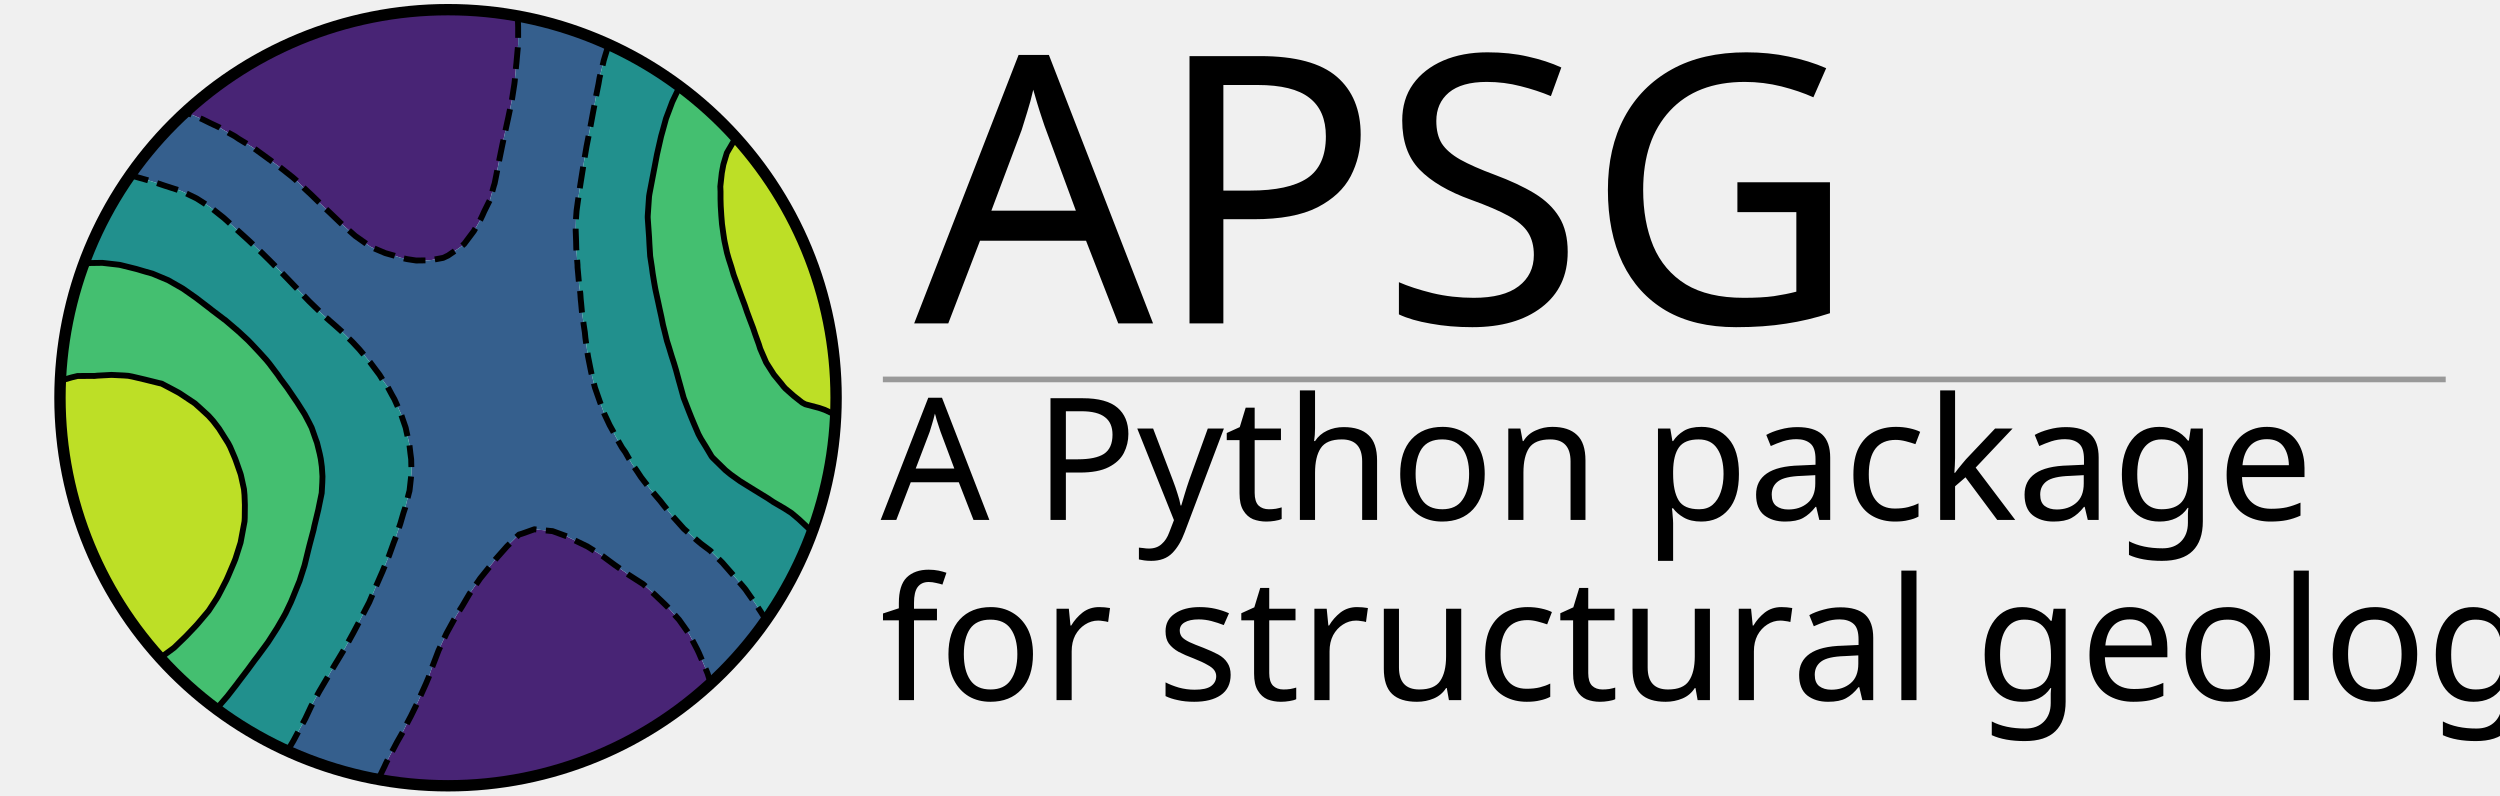
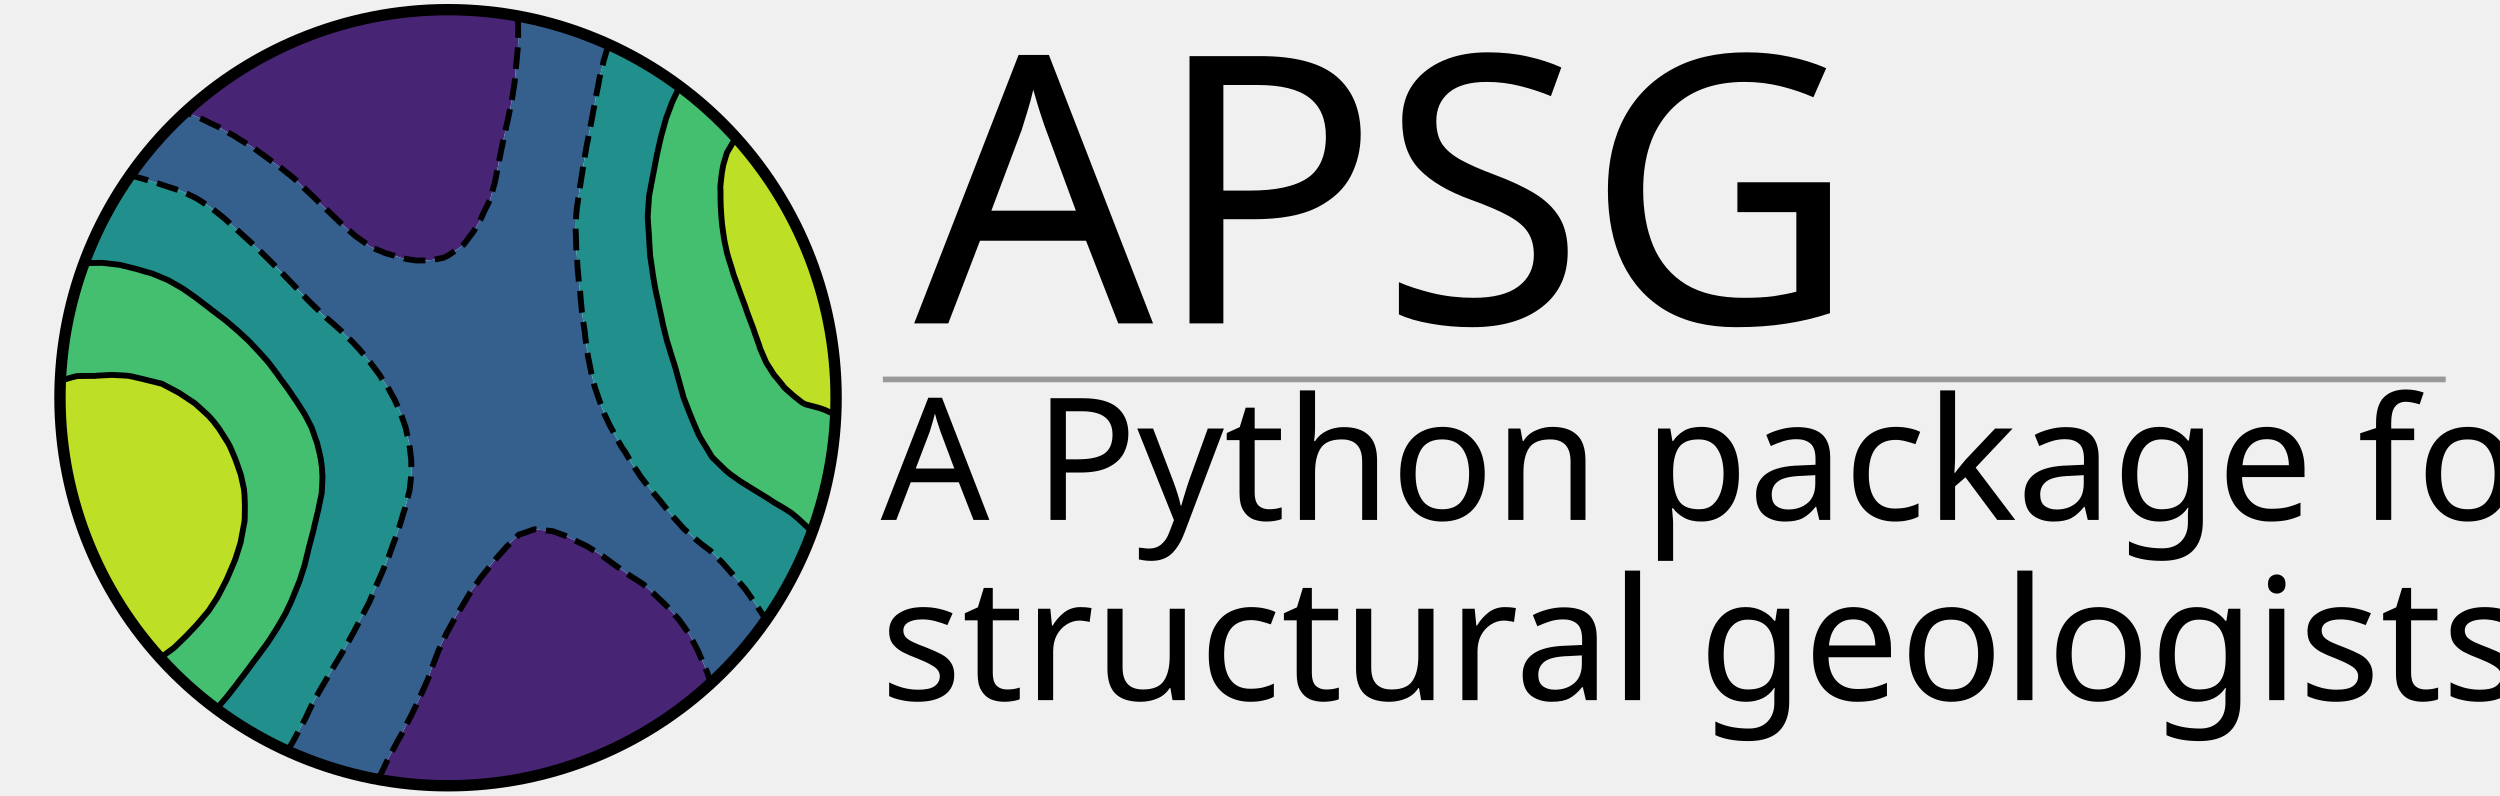
<svg xmlns="http://www.w3.org/2000/svg" height="70" version="1.1" viewBox="0 0 165 52.5" width="220" id="svg270">
  <defs id="defs4" style="stroke-linecap:butt;stroke-linejoin:round">
    <style type="text/css" id="style2">
*{stroke-linecap:butt;stroke-linejoin:round;}
  </style>
    <style id="style1495" type="text/css">
*{stroke-linecap:butt;stroke-linejoin:round;}
  </style>
    <path id="DejaVuSans-78" d="M 9.812,72.906 H 23.094 L 55.422,11.922 V 72.906 h 9.562 V 0 h -13.281 l -32.312,60.984 V 0 H 9.812 Z" style="stroke-linecap:butt;stroke-linejoin:round" />
    <clipPath id="p91f31fb48f" style="stroke-linecap:butt;stroke-linejoin:round">
      <rect id="rect1594" y="51.84" x="128.88" width="332.64" height="332.64" style="stroke-linecap:butt;stroke-linejoin:round" />
    </clipPath>
  </defs>
  <g id="LineCollection_1" style="stroke-linecap:butt;stroke-linejoin:round" transform="translate(0,-379.5)" />
  <g id="LineCollection_6" style="stroke-linecap:butt;stroke-linejoin:round" transform="translate(0,-379.5)" />
  <defs id="defs268">
    <clipPath id="paeb4244b58" style="stroke-linecap:butt;stroke-linejoin:round">
      <rect height="332.64" width="332.64" x="128.88" y="51.84" id="rect262" style="stroke-linecap:butt;stroke-linejoin:round" />
    </clipPath>
    <clipPath id="p7650f65264" style="stroke-linecap:butt;stroke-linejoin:round">
      <rect height="266.112" width="17.28" x="57.6" y="85.104" id="rect265" style="stroke-linecap:butt;stroke-linejoin:round" />
    </clipPath>
  </defs>
  <g id="LineCollection_1-3" style="stroke-linecap:butt;stroke-linejoin:round" transform="translate(493.1674,-903.4413)" />
  <g id="LineCollection_6-2" style="stroke-linecap:butt;stroke-linejoin:round" transform="translate(493.1674,-903.4413)" />
  <g id="g1822" transform="matrix(0.1616914,0,0,0.1616914,-97.90203,75.6922)" style="stroke-width:1.603;stroke-linecap:butt;stroke-linejoin:round">
    <g transform="translate(493.1674,-523.9413)" style="stroke-width:1.603;stroke-linecap:butt;stroke-linejoin:round" id="patch_2-4">
      <path clip-path="url(#p91f31fb48f)" d="m 295.2,376.56 c 42.008,0 82.301,-16.69 112.006,-46.394 C 436.91,300.461 453.6,260.168 453.6,218.16 453.6,176.152 436.91,135.859 407.206,106.154 377.501,76.45 337.208,59.76 295.2,59.76 253.192,59.76 212.899,76.45 183.194,106.154 153.49,135.859 136.8,176.152 136.8,218.16 c 0,42.008 16.69,82.301 46.394,112.006 C 212.899,359.87 253.192,376.56 295.2,376.56 Z" style="fill:#ffffff;stroke:#ffffff;stroke-width:1.603;stroke-linecap:butt;stroke-linejoin:miter" id="path1502" />
    </g>
    <g transform="translate(493.1674,-523.9413)" style="stroke-width:1.603;stroke-linecap:butt;stroke-linejoin:round" id="PathCollection_1-4">
      <path clip-path="url(#p91f31fb48f)" d="m 402.401,334.729 -1.231,-3.931 -1.296,-3.145 -2.259,-5.258 -0.687,-1.459 -3.03,-5.788 -0.329,-0.593 -0.622,-0.903 -3.434,-4.848 -3.243,-3.608 -1.359,-1.525 -1.304,-1.304 -3.662,-3.493 -5.006,-4.542 -0.064,-0.057 -0.073,-0.056 -5.88,-3.767 -2.475,-1.79 -3.23,-2.245 -4.97,-3.669 -0.64,-0.414 -5.672,-3.549 -0.408,-0.175 -1.74,-0.85 -4.985,-2.4 -1.116,-0.62 -4.89,-1.792 -0.993,-0.357 -0.425,-0.017 -6.948,-0.715 -5.115,1.823 -1.129,0.329 -1.01,0.953 -3.954,3.904 -4.518,5.098 -0.15,0.178 -0.096,0.129 -3.231,4.04 -2.889,3.581 -0.364,0.524 -0.284,0.434 -3.684,5.268 -1.35,2.284 -1.633,2.789 -2.519,3.99 -0.242,0.445 -3.414,6.217 -0.373,0.707 -0.657,1.415 -2.496,5.373 -1.208,3.172 -1.38,3.6 -1.424,4.091 -1.11,2.646 -2.026,4.498 -0.918,2.175 -0.61,1.263 -2.613,5.32 -1.264,2.385 -2.046,4.131 -2.386,4.192 -1.184,2.248 -2.516,4.741 -0.851,1.707 -0.42,0.945 -2.67,5.502 5.513,0.926 6.539,0.821 6.568,0.548 6.585,0.274 h 6.591 l 6.585,-0.274 6.568,-0.548 6.539,-0.821 6.5,-1.092 6.449,-1.361 6.386,-1.628 6.313,-1.893 6.229,-2.154 6.134,-2.411 6.028,-2.664 5.912,-2.912 5.786,-3.156 5.65,-3.394 5.504,-3.626 5.348,-3.852 5.183,-4.071 5.009,-4.283 m -212.628,-234.81 4.653,1.908 2.395,1.04 3.324,1.642 3.442,1.615 2.314,1.411 4.067,2.234 1.599,1.088 4.598,2.773 1.365,0.871 4.519,3.283 1.201,0.881 4.625,3.376 1.447,1.113 4.198,3.315 1.47,1.268 3.649,3.575 2.332,2.158 2.785,2.705 3.251,3.166 1.851,1.729 4.369,4.189 0.781,0.687 5.094,4.499 0.369,0.261 5.933,4.2 0.415,0.204 5.56,2.367 3.84,1.078 2.366,0.791 2.746,0.59 3.658,0.558 4.947,-0.069 1.518,-0.169 4.527,-0.839 2.005,-0.944 5.334,-3.67 1.248,-1.06 3.926,-5.23 2.611,-4.494 0.924,-1.927 0.729,-1.64 2.355,-4.738 1.575,-5.689 0.319,-0.987 0.637,-3.158 0.696,-3.6 0.184,-0.951 1.173,-5.779 0.546,-2.67 0.876,-4.064 1.038,-4.768 0.434,-1.977 1.352,-6.517 0.053,-0.253 0.183,-1.131 0.879,-5.668 0.138,-1.129 0.53,-5.76 0.187,-1.805 0.457,-5.086 0.236,-2.544 -5e-5,-4.428 -0.002,-2.537 -0.14,-4.499 -2.233,-0.423 -6.521,-0.956 -6.555,-0.684 L 301.789,59.897 295.2,59.76 l -6.589,0.137 -6.578,0.411 -6.555,0.684 -6.521,0.956 -6.475,1.227 -6.419,1.495 -6.351,1.761 -6.272,2.024 -6.183,2.283 -6.082,2.538 -5.972,2.789 -5.85,3.035 -5.719,3.276 -5.578,3.511 -5.427,3.74 -5.267,3.962 -5.097,4.178" style="fill:#482475;stroke-width:1.603;stroke-linecap:butt;stroke-linejoin:round" id="path1505" />
    </g>
    <g transform="translate(493.1674,-523.9413)" style="stroke-width:1.603;stroke-linecap:butt;stroke-linejoin:round" id="PathCollection_2-6">
      <path clip-path="url(#p91f31fb48f)" d="m 266.7,373.957 2.67,-5.502 0.42,-0.945 0.851,-1.707 2.516,-4.741 1.184,-2.248 2.386,-4.192 2.046,-4.131 1.264,-2.385 2.613,-5.32 0.61,-1.263 0.918,-2.175 2.026,-4.498 1.11,-2.646 1.424,-4.091 1.38,-3.6 1.208,-3.172 2.496,-5.373 0.657,-1.415 0.373,-0.707 3.414,-6.217 0.242,-0.445 2.519,-3.99 1.633,-2.789 1.35,-2.284 3.684,-5.268 0.284,-0.434 0.364,-0.524 2.889,-3.581 3.231,-4.04 0.096,-0.129 0.15,-0.178 4.518,-5.098 3.954,-3.904 1.01,-0.953 1.129,-0.329 5.115,-1.823 6.948,0.715 0.425,0.017 0.993,0.357 4.89,1.792 1.116,0.62 4.985,2.4 1.74,0.85 0.408,0.175 5.672,3.549 0.64,0.414 4.97,3.669 3.23,2.245 2.475,1.79 5.88,3.767 0.073,0.056 0.064,0.057 5.006,4.542 3.662,3.493 1.304,1.304 1.359,1.525 3.243,3.608 3.434,4.848 0.622,0.903 0.329,0.593 3.03,5.788 0.687,1.459 2.259,5.258 1.296,3.145 1.231,3.931 3.043,-2.829 4.636,-4.684 4.437,-4.873 4.231,-5.054 4.017,-5.225 2.21,-3.137 -1.859,-3.017 -2.163,-3.299 -3.547,-5.034 -0.688,-1.014 -0.505,-0.644 -4.182,-4.872 -4.513,-5.167 -0.206,-0.251 -0.218,-0.222 -4.853,-4.805 -3.701,-2.779 -1.78,-1.486 -2.617,-2.313 -2.666,-2.343 -4.036,-4.498 -0.833,-0.916 -0.201,-0.227 -0.438,-0.567 -2.914,-3.598 -1.2,-1.555 -4.332,-5.076 -0.531,-0.72 -2.989,-3.889 -1.778,-2.692 -2.119,-3.052 -2.559,-4.493 -1.314,-1.857 -1.609,-2.797 -1.111,-1.902 -0.911,-1.899 -1.447,-2.615 -0.994,-2.116 -1.144,-2.427 -1.834,-4.969 -0.006,-0.016 -0.017,-0.055 -1.971,-5.642 -0.495,-1.889 -1.025,-4.263 -0.488,-2.42 -0.811,-4.081 -0.319,-2.028 -0.668,-4.843 -0.114,-0.809 -0.226,-2.302 -0.477,-3.145 -0.122,-1.026 -0.605,-4.238 -0.308,-3.426 -0.167,-1.597 -0.175,-2.504 -0.477,-3.351 -0.429,-4.897 -0.213,-2.261 -0.024,-1.089 -0.505,-6.655 -0.07,-3.05 -0.168,-4.469 0.101,-4.259 0.259,-3.659 0.57,-4.135 0.636,-4.323 0.483,-3.136 0.875,-5.509 0.275,-1.848 1.198,-7.095 0.025,-0.16 0.172,-0.873 1.218,-6.183 0.231,-1.203 1.079,-5.855 0.546,-2.874 0.764,-4.166 0.896,-4.476 0.432,-2.538 1.52,-6.153 0.143,-0.693 0.503,-1.698 1.52,-4.934 -1.525,-0.712 -6.082,-2.538 -6.183,-2.283 -6.272,-2.024 -6.351,-1.761 -6.419,-1.495 -4.242,-0.804 0.14,4.499 0.002,2.537 5e-5,4.428 -0.236,2.544 -0.457,5.086 -0.187,1.805 -0.53,5.76 -0.138,1.129 -0.879,5.668 -0.183,1.131 -0.053,0.253 -1.352,6.517 -0.434,1.977 -1.038,4.768 -0.876,4.064 -0.546,2.67 -1.173,5.779 -0.184,0.951 -0.696,3.6 -0.637,3.158 -0.319,0.987 -1.575,5.689 -2.355,4.738 -0.729,1.64 -0.924,1.927 -2.611,4.494 -3.926,5.23 -1.248,1.06 -5.334,3.67 -2.005,0.944 -4.527,0.839 -1.518,0.169 -4.947,0.069 -3.658,-0.558 -2.746,-0.59 -2.366,-0.791 -3.84,-1.078 -5.56,-2.367 -0.415,-0.204 -5.933,-4.2 -0.369,-0.261 -5.094,-4.499 -0.781,-0.687 -4.369,-4.189 -1.851,-1.729 -3.251,-3.166 -2.785,-2.705 -2.332,-2.158 -3.649,-3.575 -1.47,-1.268 -4.198,-3.315 -1.447,-1.113 -4.625,-3.376 -1.201,-0.881 -4.519,-3.283 -1.365,-0.871 -4.598,-2.773 -1.599,-1.088 -4.067,-2.234 -2.314,-1.411 -3.442,-1.615 -3.324,-1.642 -2.395,-1.04 -4.653,-1.908 -0.644,0.575 -4.732,4.587 -4.538,4.78 -4.335,4.965 -4.124,5.141 -3.907,5.308 -0.292,0.433 1.213,0.307 5.871,1.656 3.538,1.092 3.375,1.138 6.879,2.213 0.039,0.011 0.018,0.008 0.188,0.09 5.626,2.718 0.516,0.268 4.803,3.079 1.01,0.7 5.071,4.024 0.301,0.257 3.658,3.314 1.356,1.234 0.095,0.083 4.72,4.271 0.4,0.378 0.564,0.533 4.498,4.224 3.05,3.005 1.882,1.895 2.866,2.904 2.005,2.066 1.265,1.31 3.566,3.721 2.637,2.774 2.21,2.293 3.977,3.85 1.046,1.06 1.578,1.463 3.658,3.174 2.735,2.447 2.396,2.372 2.176,2.122 2.821,3.021 4.202,5.044 0.379,0.46 0.159,0.235 3.505,4.675 1.469,2.393 1.833,2.508 1.776,3.313 0.966,1.698 2.049,4.586 0.527,1.114 0.715,2.144 1.219,3.517 0.14,0.48 0.243,1.213 1.213,5.37 0.41,3.586 0.326,2.48 0.082,3.803 0.021,2.04 -0.736,6.675 -0.089,0.541 -0.162,0.564 -1.543,6.111 -0.717,2.155 -1.291,4.446 -1.76,5.256 -0.482,1.317 -0.382,0.954 -1.975,5.5 -1.719,4.125 -0.926,2.264 -2.513,5.741 -0.245,0.592 -0.381,0.905 -2.304,5.398 -1.643,3.157 -1.521,3.006 -3.071,5.827 -0.182,0.344 -0.092,0.178 -1.811,3.289 -1.362,2.49 -0.072,0.122 -3.197,5.338 -0.382,0.616 -0.895,1.481 -2.599,4.492 -1.198,2.023 -2.328,3.962 -1.926,3.511 -1.406,2.555 -2.355,5.013 -0.631,1.198 -1.311,2.403 -1.964,3.669 -0.99,1.871 -2.45,4.138 4.555,2.013 6.134,2.411 6.229,2.154 6.313,1.893 6.386,1.628 6.449,1.361" style="fill:#355f8d;stroke-width:1.603;stroke-linecap:butt;stroke-linejoin:round" id="path1508" />
    </g>
    <g transform="translate(493.1674,-523.9413)" style="stroke-width:1.603;stroke-linecap:butt;stroke-linejoin:round" id="PathCollection_3-0">
      <path clip-path="url(#p91f31fb48f)" d="m 146.583,163.433 2.357,-0.251 5.142,-0.078 6.392,0.732 0.664,0.085 0.776,0.179 6.013,1.495 3.618,1.067 3.04,0.856 6.021,2.516 0.306,0.123 5.787,3.308 0.24,0.138 2.843,1.988 2.944,2.075 0.204,0.177 5.497,4.204 0.315,0.277 2.182,1.644 2.793,2.127 0.463,0.307 5.004,4.277 0.651,0.569 3.842,3.573 1.784,1.861 2.59,2.758 3.033,3.349 1.24,1.521 1.967,2.622 1.49,1.975 1.048,1.557 2.744,3.666 3.673,5.401 0.151,0.204 0.147,0.216 3.146,4.949 1.825,3.459 1.041,2.073 1.649,4.715 0.509,1.374 1.114,4.515 0.427,2.072 0.435,3.224 0.26,3.953 -0.075,2.488 -0.242,4.305 -1.109,5.383 -0.264,1.337 -1.645,6.82 -0.293,1.434 -1.491,5.629 -0.154,0.596 -0.039,0.13 -0.275,1.104 -1.579,6.461 -0.193,0.743 -1.506,4.677 -0.468,1.485 -0.078,0.215 -0.281,0.677 -2.409,5.931 -0.801,1.92 -2.147,4.501 -1.08,1.944 -2.364,4.078 -3.082,4.808 -0.665,1.024 -1.617,2.206 -2.454,3.343 -1.399,1.824 -2.701,3.693 -3.963,5.21 -0.208,0.301 -0.297,0.4 -3.903,5.025 -3.744,4.334 -0.767,0.919 4.668,3.362 5.504,3.626 5.65,3.394 5.786,3.156 5.912,2.912 1.473,0.651 2.45,-4.138 0.99,-1.871 1.964,-3.669 1.311,-2.403 0.631,-1.198 2.355,-5.013 1.406,-2.555 1.926,-3.511 2.328,-3.962 1.198,-2.023 2.599,-4.492 0.895,-1.481 0.382,-0.616 3.197,-5.338 0.072,-0.122 1.362,-2.49 1.811,-3.289 0.092,-0.178 0.182,-0.344 3.071,-5.827 1.521,-3.006 1.643,-3.157 2.304,-5.398 0.381,-0.905 0.245,-0.592 2.513,-5.741 0.926,-2.264 1.719,-4.125 1.975,-5.5 0.382,-0.954 0.482,-1.317 1.76,-5.256 1.291,-4.446 0.717,-2.155 1.543,-6.111 0.162,-0.564 0.089,-0.541 0.736,-6.675 -0.021,-2.04 -0.082,-3.803 -0.326,-2.48 -0.41,-3.586 -1.213,-5.37 -0.243,-1.213 -0.14,-0.48 -1.219,-3.517 -0.715,-2.144 -0.527,-1.114 -2.049,-4.586 -0.966,-1.698 -1.776,-3.313 -1.833,-2.508 -1.469,-2.393 -3.505,-4.675 -0.159,-0.235 -0.379,-0.46 -4.202,-5.044 -2.821,-3.021 -2.176,-2.122 -2.396,-2.372 -2.735,-2.447 -3.658,-3.174 -1.578,-1.463 -1.046,-1.06 -3.977,-3.85 -2.21,-2.293 -2.637,-2.774 -3.566,-3.721 -1.265,-1.31 -2.005,-2.066 -2.866,-2.904 -1.882,-1.895 -3.05,-3.005 -4.498,-4.224 -0.564,-0.533 -0.4,-0.378 -4.72,-4.271 -0.095,-0.083 -1.356,-1.234 -3.658,-3.314 -0.301,-0.257 -5.071,-4.024 -1.01,-0.7 -4.803,-3.079 -0.516,-0.268 -5.626,-2.718 -0.188,-0.09 -0.018,-0.008 -0.039,-0.011 -6.879,-2.213 -3.375,-1.138 -3.538,-1.092 -5.871,-1.656 -1.213,-0.307 -3.391,5.032 -3.452,5.614 -3.216,5.753 -2.974,5.882 -2.727,6 -2.475,6.108 m 296.649,111.099 -2.067,-1.949 -3.421,-3.19 -2.95,-2.49 -2.86,-1.842 -4.623,-2.698 -1.417,-0.952 -0.768,-0.523 -5.272,-3.232 -1.423,-0.878 -4.669,-2.898 -3.789,-2.714 -2.143,-1.743 -4.983,-4.877 -0.417,-0.435 -0.281,-0.376 -2.234,-3.753 -2.084,-3.364 -0.44,-0.822 -0.6,-1.117 -1.672,-3.907 -1.154,-2.755 -1.034,-2.589 -1.936,-4.984 -0.178,-0.465 -0.072,-0.205 -1.485,-5.386 -0.457,-1.603 -1.135,-4.204 -0.783,-2.628 -1.05,-3.247 -1.034,-3.435 -0.846,-2.655 -0.916,-3.736 -0.709,-2.802 -0.655,-3.28 -0.799,-3.614 -0.472,-2.232 -1.045,-4.783 -0.173,-0.849 -0.426,-2.409 -0.467,-2.838 -0.166,-0.996 -0.324,-2.496 -0.697,-4.539 -0.291,-4.669 -0.093,-1.8 -0.056,-1.18 -0.432,-6.191 -0.125,-1.797 7e-4,-0.691 0.546,-8.088 0.176,-1.096 1.438,-7.517 0.104,-0.532 0.506,-2.636 0.994,-5.23 0.24,-1.075 1.47,-6.458 0.753,-2.673 1.243,-4.536 2.06,-5.466 0.477,-1.296 0.807,-1.693 2.219,-4.628 -1.973,-1.484 -5.427,-3.74 -5.578,-3.511 -5.719,-3.276 -5.85,-3.035 -4.447,-2.077 -1.52,4.934 -0.503,1.698 -0.143,0.693 -1.52,6.153 -0.432,2.538 -0.896,4.476 -0.764,4.166 -0.546,2.874 -1.079,5.855 -0.231,1.203 -1.218,6.183 -0.172,0.873 -0.025,0.16 -1.198,7.095 -0.275,1.848 -0.875,5.509 -0.483,3.136 -0.636,4.323 -0.57,4.135 -0.259,3.659 -0.101,4.259 0.168,4.469 0.07,3.05 0.505,6.655 0.024,1.089 0.213,2.261 0.429,4.897 0.477,3.351 0.175,2.504 0.167,1.597 0.308,3.426 0.605,4.238 0.122,1.026 0.477,3.145 0.226,2.302 0.114,0.809 0.668,4.843 0.319,2.028 0.811,4.081 0.488,2.42 1.025,4.263 0.495,1.889 1.971,5.642 0.017,0.055 0.006,0.016 1.834,4.969 1.144,2.427 0.994,2.116 1.447,2.615 0.911,1.899 1.111,1.902 1.609,2.797 1.314,1.857 2.559,4.493 2.119,3.052 1.778,2.692 2.989,3.889 0.531,0.72 4.332,5.076 1.2,1.555 2.914,3.598 0.438,0.567 0.201,0.227 0.833,0.916 4.036,4.498 2.666,2.343 2.617,2.313 1.78,1.486 3.701,2.779 4.853,4.805 0.218,0.222 0.206,0.251 4.513,5.167 4.182,4.872 0.505,0.644 0.688,1.014 3.547,5.034 2.163,3.299 1.859,3.017 1.586,-2.251 3.568,-5.541 3.335,-5.685 3.095,-5.818 2.851,-5.942 2.601,-6.056" style="fill:#21908d;stroke-width:1.603;stroke-linecap:butt;stroke-linejoin:round" id="path1511" />
    </g>
    <g transform="translate(493.1674,-523.9413)" style="stroke-width:1.603;stroke-linecap:butt;stroke-linejoin:round" id="PathCollection_4-7">
      <path clip-path="url(#p91f31fb48f)" d="m 136.982,211.198 4.582,-1.332 2.415,-0.576 4.824,-0.028 2.063,0.012 1.203,-0.125 5.743,-0.31 5.065,0.241 1.793,0.13 1.67,0.321 5.158,1.214 5.625,1.401 1.16,0.255 3.954,2.073 2.808,1.502 0.647,0.375 6.256,4.166 0.678,0.626 1.475,1.325 3.33,3.064 1.87,2.08 2.441,3.193 1.861,2.961 1.86,2.939 0.781,1.482 1.994,4.664 0.283,0.738 1.935,5.513 0.202,0.676 1.243,5.677 0.221,2.406 0.154,4.075 -0.059,5.253 -0.05,0.904 -0.033,0.559 -1.473,7.877 -0.129,0.696 -0.022,0.089 -2.099,6.626 -0.544,1.363 -2.297,5.407 -0.783,1.776 -2.303,4.465 -1.133,2.171 -0.541,0.928 -3.327,5.086 -3.67,4.346 -0.833,0.984 -0.908,0.999 -3.813,4.016 -4.67,4.526 -0.307,0.273 -0.572,0.426 -4.985,3.659 2.593,2.848 4.636,4.684 4.827,4.488 5.009,4.283 5.183,4.071 0.68,0.49 0.767,-0.919 3.744,-4.334 3.903,-5.025 0.297,-0.4 0.208,-0.301 3.963,-5.21 2.701,-3.693 1.399,-1.824 2.454,-3.343 1.617,-2.206 0.665,-1.024 3.082,-4.808 2.364,-4.078 1.08,-1.944 2.147,-4.501 0.801,-1.92 2.409,-5.931 0.281,-0.677 0.078,-0.215 0.468,-1.485 1.506,-4.677 0.193,-0.743 1.579,-6.461 0.275,-1.104 0.039,-0.13 0.154,-0.596 1.491,-5.629 0.293,-1.434 1.645,-6.82 0.264,-1.337 1.109,-5.383 0.242,-4.305 0.075,-2.488 -0.26,-3.953 -0.435,-3.224 -0.427,-2.072 -1.114,-4.515 -0.509,-1.374 -1.649,-4.715 -1.041,-2.073 -1.825,-3.459 -3.146,-4.949 -0.147,-0.216 -0.151,-0.204 -3.673,-5.401 -2.744,-3.666 -1.048,-1.557 -1.49,-1.975 -1.967,-2.622 -1.24,-1.521 -3.033,-3.349 -2.59,-2.758 -1.784,-1.861 -3.842,-3.573 -0.651,-0.569 -5.004,-4.277 -0.463,-0.307 -2.793,-2.127 -2.182,-1.644 -0.315,-0.277 -5.497,-4.204 -0.204,-0.177 -2.944,-2.075 -2.843,-1.988 -0.24,-0.138 -5.787,-3.308 -0.306,-0.123 -6.021,-2.516 -3.04,-0.856 -3.618,-1.067 -6.013,-1.495 -0.776,-0.179 -0.664,-0.085 -6.392,-0.732 -5.142,0.078 -2.357,0.251 -1.618,4.526 -1.958,6.293 -1.695,6.369 -1.428,6.434 -1.159,6.488 -0.889,6.53 -0.616,6.562 m 316.203,18.574 -4.494,-2.108 -2.306,-0.789 -5.556,-1.468 -1.278,-0.677 -3.512,-2.769 -3.413,-3.031 -0.727,-0.815 -0.813,-1.052 -3.111,-3.767 -2.931,-4.598 -0.318,-0.553 -0.103,-0.275 -2.23,-5.131 -0.565,-1.818 -1.448,-4.003 -0.91,-2.697 -1.224,-3.203 -1.249,-3.358 -0.906,-2.695 -1.374,-3.648 -0.899,-2.468 -1.316,-3.681 -0.947,-2.585 -0.972,-3.327 -1.05,-3.257 -0.7,-2.455 -0.973,-4.509 -0.175,-0.954 -0.347,-2.318 -0.546,-3.938 -0.277,-3.394 -0.244,-3.924 -0.08,-2.964 0.003,-2.962 -0.085,-2.083 0.606,-5.525 0.64,-3.438 1.428,-4.765 3.157,-5.396 0.527,-0.859 -0.379,-0.434 -4.538,-4.78 -4.732,-4.587 -4.919,-4.386 -5.097,-4.178 -3.294,-2.478 -2.219,4.628 -0.807,1.693 -0.477,1.296 -2.06,5.466 -1.243,4.536 -0.753,2.673 -1.47,6.458 -0.24,1.075 -0.994,5.23 -0.506,2.636 -0.104,0.532 -1.438,7.517 -0.176,1.096 -0.546,8.088 -7e-4,0.691 0.125,1.797 0.432,6.191 0.056,1.18 0.093,1.8 0.291,4.669 0.697,4.539 0.324,2.496 0.166,0.996 0.467,2.838 0.426,2.409 0.173,0.849 1.045,4.783 0.472,2.232 0.799,3.614 0.655,3.28 0.709,2.802 0.916,3.736 0.846,2.655 1.034,3.435 1.05,3.247 0.783,2.628 1.135,4.204 0.457,1.603 1.485,5.386 0.072,0.205 0.178,0.465 1.936,4.984 1.034,2.589 1.154,2.755 1.672,3.907 0.6,1.117 0.44,0.822 2.084,3.364 2.234,3.753 0.281,0.376 0.417,0.435 4.983,4.877 2.143,1.743 3.789,2.714 4.669,2.898 1.423,0.878 5.272,3.232 0.768,0.523 1.417,0.952 4.623,2.698 2.86,1.842 2.95,2.49 3.421,3.19 2.067,1.949 0.525,-1.377 2.089,-6.251 1.827,-6.332 1.562,-6.403 1.294,-6.462 1.024,-6.511 0.753,-6.548 0.479,-6.573" style="fill:#44bf70;stroke-width:1.603;stroke-linecap:butt;stroke-linejoin:round" id="path1514" />
    </g>
    <g transform="translate(493.1674,-523.9413)" style="stroke-width:1.603;stroke-linecap:butt;stroke-linejoin:round" id="PathCollection_5-4">
      <path clip-path="url(#p91f31fb48f)" d="m 177.726,324.367 4.985,-3.659 0.572,-0.426 0.307,-0.273 4.67,-4.526 3.813,-4.016 0.908,-0.999 0.833,-0.984 3.67,-4.346 3.327,-5.086 0.541,-0.928 1.133,-2.171 2.303,-4.465 0.783,-1.776 2.297,-5.407 0.544,-1.363 2.099,-6.626 0.022,-0.089 0.129,-0.696 1.473,-7.877 0.033,-0.559 0.05,-0.904 0.059,-5.253 -0.154,-4.075 -0.221,-2.406 -1.243,-5.677 -0.202,-0.676 -1.935,-5.513 -0.283,-0.738 -1.994,-4.664 -0.781,-1.482 -1.86,-2.939 -1.861,-2.961 -2.441,-3.193 -1.87,-2.08 -3.33,-3.064 -1.475,-1.325 -0.678,-0.626 -6.256,-4.166 -0.647,-0.375 -2.808,-1.502 -3.954,-2.073 -1.16,-0.255 -5.625,-1.401 -5.158,-1.214 -1.67,-0.321 -1.793,-0.13 -5.065,-0.241 -5.743,0.31 -1.203,0.125 -2.063,-0.012 -4.824,0.028 -2.415,0.576 -4.582,1.332 -0.105,2.02 -0.069,6.59 0.206,6.587 0.479,6.573 0.753,6.548 1.024,6.511 1.294,6.462 1.562,6.403 1.827,6.332 2.089,6.251 2.347,6.159 2.601,6.056 2.851,5.942 3.095,5.818 3.335,5.685 3.568,5.541 3.796,5.388 4.017,5.225 4.231,5.054 m 236.821,-210.39 -0.527,0.859 -3.157,5.396 -1.428,4.765 -0.64,3.438 -0.606,5.525 0.085,2.083 -0.003,2.962 0.08,2.964 0.244,3.924 0.277,3.394 0.546,3.938 0.347,2.318 0.175,0.954 0.973,4.509 0.7,2.455 1.05,3.257 0.972,3.327 0.947,2.585 1.316,3.681 0.899,2.468 1.374,3.648 0.906,2.695 1.249,3.358 1.224,3.203 0.91,2.697 1.448,4.003 0.565,1.818 2.23,5.131 0.103,0.275 0.318,0.553 2.931,4.598 3.111,3.767 0.813,1.052 0.727,0.815 3.413,3.031 3.512,2.769 1.278,0.677 5.556,1.468 2.306,0.789 4.494,2.108 0.169,-5.402 -0.069,-6.59 -0.343,-6.582 -0.616,-6.562 -0.889,-6.53 -1.159,-6.488 -1.428,-6.434 -1.695,-6.369 -1.958,-6.293 -2.218,-6.206 -2.475,-6.108 -2.727,-6 -2.974,-5.882 -3.216,-5.753 -3.452,-5.614 -3.683,-5.466 -3.907,-5.308 -4.124,-5.141" style="fill:#bddf26;stroke-width:1.603;stroke-linecap:butt;stroke-linejoin:round" id="path1517" />
    </g>
    <g transform="translate(493.1674,-523.9413)" style="stroke-width:1.603;stroke-linecap:butt;stroke-linejoin:round" id="LineCollection_2-7">
      <path clip-path="url(#p91f31fb48f)" d="m 266.7,373.957 2.67,-5.502 0.42,-0.945 0.851,-1.707 2.516,-4.741 1.184,-2.248 2.386,-4.192 2.046,-4.131 1.264,-2.385 2.613,-5.32 0.61,-1.263 0.918,-2.175 2.026,-4.498 1.11,-2.646 1.424,-4.091 1.38,-3.6 1.208,-3.172 2.496,-5.373 0.657,-1.415 0.373,-0.707 3.414,-6.217 0.242,-0.445 2.519,-3.99 1.633,-2.789 1.35,-2.284 3.684,-5.268 0.284,-0.434 0.364,-0.524 2.889,-3.581 3.231,-4.04 0.096,-0.129 0.15,-0.178 4.518,-5.098 3.954,-3.904 1.01,-0.953 1.129,-0.329 5.115,-1.823 6.948,0.715 0.425,0.017 0.993,0.357 4.89,1.792 1.116,0.62 4.985,2.4 1.74,0.85 0.408,0.175 5.672,3.549 0.64,0.414 4.97,3.669 3.23,2.245 2.475,1.79 5.88,3.767 0.073,0.056 0.064,0.057 5.006,4.542 3.662,3.493 1.304,1.304 1.359,1.525 3.243,3.608 3.434,4.848 0.622,0.903 0.329,0.593 3.03,5.788 0.687,1.459 2.259,5.258 1.296,3.145 1.231,3.931" style="fill:none;stroke:#000000;stroke-width:2.405;stroke-linecap:butt;stroke-linejoin:round;stroke-dasharray:8.899, 3.848;stroke-dashoffset:0" id="path1521" />
      <path clip-path="url(#p91f31fb48f)" d="m 323.676,62.372 0.14,4.499 0.002,2.537 5e-5,4.428 -0.236,2.544 -0.457,5.086 -0.187,1.805 -0.53,5.76 -0.138,1.129 -0.879,5.668 -0.183,1.131 -0.053,0.253 -1.352,6.517 -0.434,1.977 -1.038,4.768 -0.876,4.064 -0.546,2.67 -1.173,5.779 -0.184,0.951 -0.696,3.6 -0.637,3.158 -0.319,0.987 -1.575,5.689 -2.355,4.738 -0.729,1.64 -0.924,1.927 -2.611,4.494 -3.926,5.23 -1.248,1.06 -5.334,3.67 -2.005,0.944 -4.527,0.839 -1.518,0.169 -4.947,0.069 -3.658,-0.558 -2.746,-0.59 -2.366,-0.791 -3.84,-1.078 -5.56,-2.367 -0.415,-0.204 -5.933,-4.2 -0.369,-0.261 -5.094,-4.499 -0.781,-0.687 -4.369,-4.189 -1.851,-1.729 -3.251,-3.166 -2.785,-2.705 -2.332,-2.158 -3.649,-3.575 -1.47,-1.268 -4.198,-3.315 -1.447,-1.113 -4.625,-3.376 -1.201,-0.881 -4.519,-3.283 -1.365,-0.871 -4.598,-2.773 -1.599,-1.088 -4.067,-2.234 -2.314,-1.411 -3.442,-1.615 -3.324,-1.642 -2.395,-1.04 -4.653,-1.908" style="fill:none;stroke:#000000;stroke-width:2.405;stroke-linecap:butt;stroke-linejoin:round;stroke-dasharray:8.899, 3.848;stroke-dashoffset:0" id="path1523" />
    </g>
    <g transform="translate(493.1674,-523.9413)" style="stroke-width:1.603;stroke-linecap:butt;stroke-linejoin:round" id="LineCollection_3-9">
      <path clip-path="url(#p91f31fb48f)" d="m 229.648,362.332 2.45,-4.138 0.99,-1.871 1.964,-3.669 1.311,-2.403 0.631,-1.198 2.355,-5.013 1.406,-2.555 1.926,-3.511 2.328,-3.962 1.198,-2.023 2.599,-4.492 0.895,-1.481 0.382,-0.616 3.197,-5.338 0.072,-0.122 1.362,-2.49 1.811,-3.289 0.092,-0.178 0.182,-0.344 3.071,-5.827 1.521,-3.006 1.643,-3.157 2.304,-5.398 0.381,-0.905 0.245,-0.592 2.513,-5.741 0.926,-2.264 1.719,-4.125 1.975,-5.5 0.382,-0.954 0.482,-1.317 1.76,-5.256 1.291,-4.446 0.717,-2.155 1.543,-6.111 0.162,-0.564 0.089,-0.541 0.736,-6.675 -0.021,-2.04 -0.082,-3.803 -0.326,-2.48 -0.41,-3.586 -1.213,-5.37 -0.243,-1.213 -0.14,-0.48 -1.219,-3.517 -0.715,-2.144 -0.527,-1.114 -2.049,-4.586 -0.966,-1.698 -1.776,-3.313 -1.833,-2.508 -1.469,-2.393 -3.505,-4.675 -0.159,-0.235 -0.379,-0.46 -4.202,-5.044 -2.821,-3.021 -2.176,-2.122 -2.396,-2.372 -2.735,-2.447 -3.658,-3.174 -1.578,-1.463 -1.046,-1.06 -3.977,-3.85 -2.21,-2.293 -2.637,-2.774 -3.566,-3.721 -1.265,-1.31 -2.005,-2.066 -2.866,-2.904 -1.882,-1.895 -3.05,-3.005 -4.498,-4.224 -0.564,-0.533 -0.4,-0.378 -4.72,-4.271 -0.095,-0.083 -1.356,-1.234 -3.658,-3.314 -0.301,-0.257 -5.071,-4.024 -1.01,-0.7 -4.803,-3.079 -0.516,-0.268 -5.626,-2.718 -0.188,-0.09 -0.018,-0.008 -0.039,-0.011 -6.879,-2.213 -3.375,-1.138 -3.538,-1.092 -5.871,-1.656 -1.213,-0.307" style="fill:none;stroke:#000000;stroke-width:2.405;stroke-linecap:butt;stroke-linejoin:round;stroke-dasharray:8.899, 3.848;stroke-dashoffset:0" id="path1526" />
      <path clip-path="url(#p91f31fb48f)" d="m 360.75,73.988 -1.52,4.934 -0.503,1.698 -0.143,0.693 -1.52,6.153 -0.432,2.538 -0.896,4.476 -0.764,4.166 -0.546,2.874 -1.079,5.855 -0.231,1.203 -1.218,6.183 -0.172,0.873 -0.025,0.16 -1.198,7.095 -0.275,1.848 -0.875,5.509 -0.483,3.136 -0.636,4.323 -0.57,4.135 -0.259,3.659 -0.101,4.259 0.168,4.469 0.07,3.05 0.505,6.655 0.024,1.089 0.213,2.261 0.429,4.897 0.477,3.351 0.175,2.504 0.167,1.597 0.308,3.426 0.605,4.238 0.122,1.026 0.477,3.145 0.226,2.302 0.114,0.809 0.668,4.843 0.319,2.028 0.811,4.081 0.488,2.42 1.025,4.263 0.495,1.889 1.971,5.642 0.017,0.055 0.006,0.016 1.834,4.969 1.144,2.427 0.994,2.116 1.447,2.615 0.911,1.899 1.111,1.902 1.609,2.797 1.314,1.857 2.559,4.493 2.119,3.052 1.778,2.692 2.989,3.889 0.531,0.72 4.332,5.076 1.2,1.555 2.914,3.598 0.438,0.567 0.201,0.227 0.833,0.916 4.036,4.498 2.666,2.343 2.617,2.313 1.78,1.486 3.701,2.779 4.853,4.805 0.218,0.222 0.206,0.251 4.513,5.167 4.182,4.872 0.505,0.644 0.688,1.014 3.547,5.034 2.163,3.299 1.859,3.017" style="fill:none;stroke:#000000;stroke-width:2.405;stroke-linecap:butt;stroke-linejoin:round;stroke-dasharray:8.899, 3.848;stroke-dashoffset:0" id="path1528" />
    </g>
    <g transform="translate(493.1674,-523.9413)" style="stroke-width:1.603;stroke-linecap:butt;stroke-linejoin:round" id="LineCollection_4-0">
      <path clip-path="url(#p91f31fb48f)" d="m 200.655,345.231 0.767,-0.919 3.744,-4.334 3.903,-5.025 0.297,-0.4 0.208,-0.301 3.963,-5.21 2.701,-3.693 1.399,-1.824 2.454,-3.343 1.617,-2.206 0.665,-1.024 3.082,-4.808 2.364,-4.078 1.08,-1.944 2.147,-4.501 0.801,-1.92 2.409,-5.931 0.281,-0.677 0.078,-0.215 0.468,-1.485 1.506,-4.677 0.193,-0.743 1.579,-6.461 0.275,-1.104 0.039,-0.13 0.154,-0.596 1.491,-5.629 0.293,-1.434 1.645,-6.82 0.264,-1.337 1.109,-5.383 0.242,-4.305 0.075,-2.488 -0.26,-3.953 -0.435,-3.224 -0.427,-2.072 -1.114,-4.515 -0.509,-1.374 -1.649,-4.715 -1.041,-2.073 -1.825,-3.459 -3.146,-4.949 -0.147,-0.216 -0.151,-0.204 -3.673,-5.401 -2.744,-3.666 -1.048,-1.557 -1.49,-1.975 -1.967,-2.622 -1.24,-1.521 -3.033,-3.349 -2.59,-2.758 -1.784,-1.861 -3.842,-3.573 -0.651,-0.569 -5.004,-4.277 -0.463,-0.307 -2.793,-2.127 -2.182,-1.644 -0.315,-0.277 -5.497,-4.204 -0.204,-0.177 -2.944,-2.075 -2.843,-1.988 -0.24,-0.138 -5.787,-3.308 -0.306,-0.123 -6.021,-2.516 -3.04,-0.856 -3.618,-1.067 -6.013,-1.495 -0.776,-0.179 -0.664,-0.085 -6.392,-0.732 -5.142,0.078 -2.357,0.251" style="fill:none;stroke:#000000;stroke-width:2.405;stroke-linecap:butt;stroke-linejoin:round" id="path1531" />
      <path clip-path="url(#p91f31fb48f)" d="m 389.744,91.11 -2.219,4.628 -0.807,1.693 -0.477,1.296 -2.06,5.466 -1.243,4.536 -0.753,2.673 -1.47,6.458 -0.24,1.075 -0.994,5.23 -0.506,2.636 -0.104,0.532 -1.438,7.517 -0.176,1.096 -0.546,8.088 -7e-4,0.691 0.125,1.797 0.432,6.191 0.056,1.18 0.093,1.8 0.291,4.669 0.697,4.539 0.324,2.496 0.166,0.996 0.467,2.838 0.426,2.409 0.173,0.849 1.045,4.783 0.472,2.232 0.799,3.614 0.655,3.28 0.709,2.802 0.916,3.736 0.846,2.655 1.034,3.435 1.05,3.247 0.783,2.628 1.135,4.204 0.457,1.603 1.485,5.386 0.072,0.205 0.178,0.465 1.936,4.984 1.034,2.589 1.154,2.755 1.672,3.907 0.6,1.117 0.44,0.822 2.084,3.364 2.234,3.753 0.281,0.376 0.417,0.435 4.983,4.877 2.143,1.743 3.789,2.714 4.669,2.898 1.423,0.878 5.272,3.232 0.768,0.523 1.417,0.952 4.623,2.698 2.86,1.842 2.95,2.49 3.421,3.19 2.067,1.949" style="fill:none;stroke:#000000;stroke-width:2.405;stroke-linecap:butt;stroke-linejoin:round" id="path1533" />
    </g>
    <g transform="translate(493.1674,-523.9413)" style="stroke-width:1.603;stroke-linecap:butt;stroke-linejoin:round" id="LineCollection_5-0">
      <path clip-path="url(#p91f31fb48f)" d="m 177.726,324.367 4.985,-3.659 0.572,-0.426 0.307,-0.273 4.67,-4.526 3.813,-4.016 0.908,-0.999 0.833,-0.984 3.67,-4.346 3.327,-5.086 0.541,-0.928 1.133,-2.171 2.303,-4.465 0.783,-1.776 2.297,-5.407 0.544,-1.363 2.099,-6.626 0.022,-0.089 0.129,-0.696 1.473,-7.877 0.033,-0.559 0.05,-0.904 0.059,-5.253 -0.154,-4.075 -0.221,-2.406 -1.243,-5.677 -0.202,-0.676 -1.935,-5.513 -0.283,-0.738 -1.994,-4.664 -0.781,-1.482 -1.86,-2.939 -1.861,-2.961 -2.441,-3.193 -1.87,-2.08 -3.33,-3.064 -1.475,-1.325 -0.678,-0.626 -6.256,-4.166 -0.647,-0.375 -2.808,-1.502 -3.954,-2.073 -1.16,-0.255 -5.625,-1.401 -5.158,-1.214 -1.67,-0.321 -1.793,-0.13 -5.065,-0.241 -5.743,0.31 -1.203,0.125 -2.063,-0.012 -4.824,0.028 -2.415,0.576 -4.582,1.332" style="fill:none;stroke:#000000;stroke-width:2.405;stroke-linecap:butt;stroke-linejoin:round" id="path1536" />
      <path clip-path="url(#p91f31fb48f)" d="m 412.703,111.952 -0.527,0.859 -3.157,5.396 -1.428,4.765 -0.64,3.438 -0.606,5.525 0.085,2.083 -0.003,2.962 0.08,2.964 0.244,3.924 0.277,3.394 0.546,3.938 0.347,2.318 0.175,0.954 0.973,4.509 0.7,2.455 1.05,3.257 0.972,3.327 0.947,2.585 1.316,3.681 0.899,2.468 1.374,3.648 0.906,2.695 1.249,3.358 1.224,3.203 0.91,2.697 1.448,4.003 0.565,1.818 2.23,5.131 0.103,0.275 0.318,0.553 2.931,4.598 3.111,3.767 0.813,1.052 0.727,0.815 3.413,3.031 3.512,2.769 1.278,0.677 5.556,1.468 2.306,0.789 4.494,2.108" style="fill:none;stroke:#000000;stroke-width:2.405;stroke-linecap:butt;stroke-linejoin:round" id="path1538" />
    </g>
    <g transform="translate(493.1674,-523.9413)" style="stroke-width:1.603;stroke-linecap:butt;stroke-linejoin:round" id="patch_3-2">
      <path clip-path="url(#p91f31fb48f)" d="m 295.2,376.56 c 42.008,0 82.301,-16.69 112.006,-46.394 C 436.91,300.461 453.6,260.168 453.6,218.16 453.6,176.152 436.91,135.859 407.206,106.154 377.501,76.45 337.208,59.76 295.2,59.76 253.192,59.76 212.899,76.45 183.194,106.154 153.49,135.859 136.8,176.152 136.8,218.16 c 0,42.008 16.69,82.301 46.394,112.006 C 212.899,359.87 253.192,376.56 295.2,376.56 Z" style="fill:none;stroke:#000000;stroke-width:4.638;stroke-linecap:butt;stroke-linejoin:miter" id="path1550" />
    </g>
    <g transform="translate(493.1674,-523.9413)" style="stroke-width:1.603;stroke-linecap:butt;stroke-linejoin:round" id="line2d_13" />
  </g>
  <text xml:space="preserve" style="font-style:normal;font-variant:normal;font-weight:normal;font-stretch:normal;font-size:24.698px;line-height:1.25;font-family:Carlito;-inkscape-font-specification:Carlito;letter-spacing:0px;word-spacing:0px;fill:#000000;fill-opacity:1;stroke:none;stroke-width:0.828;stroke-linecap:butt;stroke-linejoin:round" x="60.334" y="21.342" id="text1487">
    <tspan id="tspan1485" style="font-style:normal;font-variant:normal;font-weight:500;font-stretch:normal;font-family:'Fira Sans';-inkscape-font-specification:'Fira Sans Medium';stroke-width:0.828;stroke-linecap:butt;stroke-linejoin:round" x="60.334" y="21.342">APSG</tspan>
  </text>
  <g style="stroke-linecap:butt;stroke-linejoin:round" transform="translate(0.2618247,-10.37353)" id="g874">
    <text id="text1493" y="44.688" x="57.865" style="font-style:normal;font-variant:normal;font-weight:normal;font-stretch:normal;font-size:11.248px;line-height:6em;font-family:Carlito;-inkscape-font-specification:Carlito;text-align:start;letter-spacing:0px;word-spacing:0px;text-anchor:start;fill:#000000;fill-opacity:1;stroke:none;stroke-width:0.844;stroke-linecap:butt;stroke-linejoin:round" xml:space="preserve">
-       <tspan id="tspan1824" y="44.688" x="57.865" style="font-style:normal;font-variant:normal;font-weight:normal;font-stretch:normal;font-family:'Fira Sans Compressed';-inkscape-font-specification:'Fira Sans Compressed';text-align:start;text-anchor:start;stroke-width:0.844;stroke-linecap:butt;stroke-linejoin:round">A Python package</tspan>
+       <tspan id="tspan1824" y="44.688" x="57.865" style="font-style:normal;font-variant:normal;font-weight:normal;font-stretch:normal;font-family:'Fira Sans Compressed';-inkscape-font-specification:'Fira Sans Compressed';text-align:start;text-anchor:start;stroke-width:0.844;stroke-linecap:butt;stroke-linejoin:round">A Python package for</tspan>
    </text>
    <text y="56.584" x="57.843" style="font-style:normal;font-variant:normal;font-weight:normal;font-stretch:normal;font-size:11.248px;line-height:1em;font-family:Carlito;-inkscape-font-specification:Carlito;text-align:start;letter-spacing:0px;word-spacing:0px;text-anchor:start;fill:#000000;fill-opacity:1;stroke:none;stroke-width:0.844;stroke-linecap:butt;stroke-linejoin:round" xml:space="preserve" id="text866">
-       <tspan y="56.584" x="57.843" style="font-style:normal;font-variant:normal;font-weight:normal;font-stretch:normal;line-height:1em;font-family:'Fira Sans Compressed';-inkscape-font-specification:'Fira Sans Compressed';text-align:start;text-anchor:start;stroke-width:0.844;stroke-linecap:butt;stroke-linejoin:round" id="tspan868">for structural geologists</tspan>
+       <tspan y="56.584" x="57.843" style="font-style:normal;font-variant:normal;font-weight:normal;font-stretch:normal;line-height:1em;font-family:'Fira Sans Compressed';-inkscape-font-specification:'Fira Sans Compressed';text-align:start;text-anchor:start;stroke-width:0.844;stroke-linecap:butt;stroke-linejoin:round" id="tspan868">structural geologists</tspan>
    </text>
  </g>
  <path style="fill:none;stroke:#999999;stroke-width:0.375;stroke-linecap:butt;stroke-linejoin:miter;stroke-opacity:1" d="M 58.269,25.042 H 161.417" id="path1828" />
</svg>
